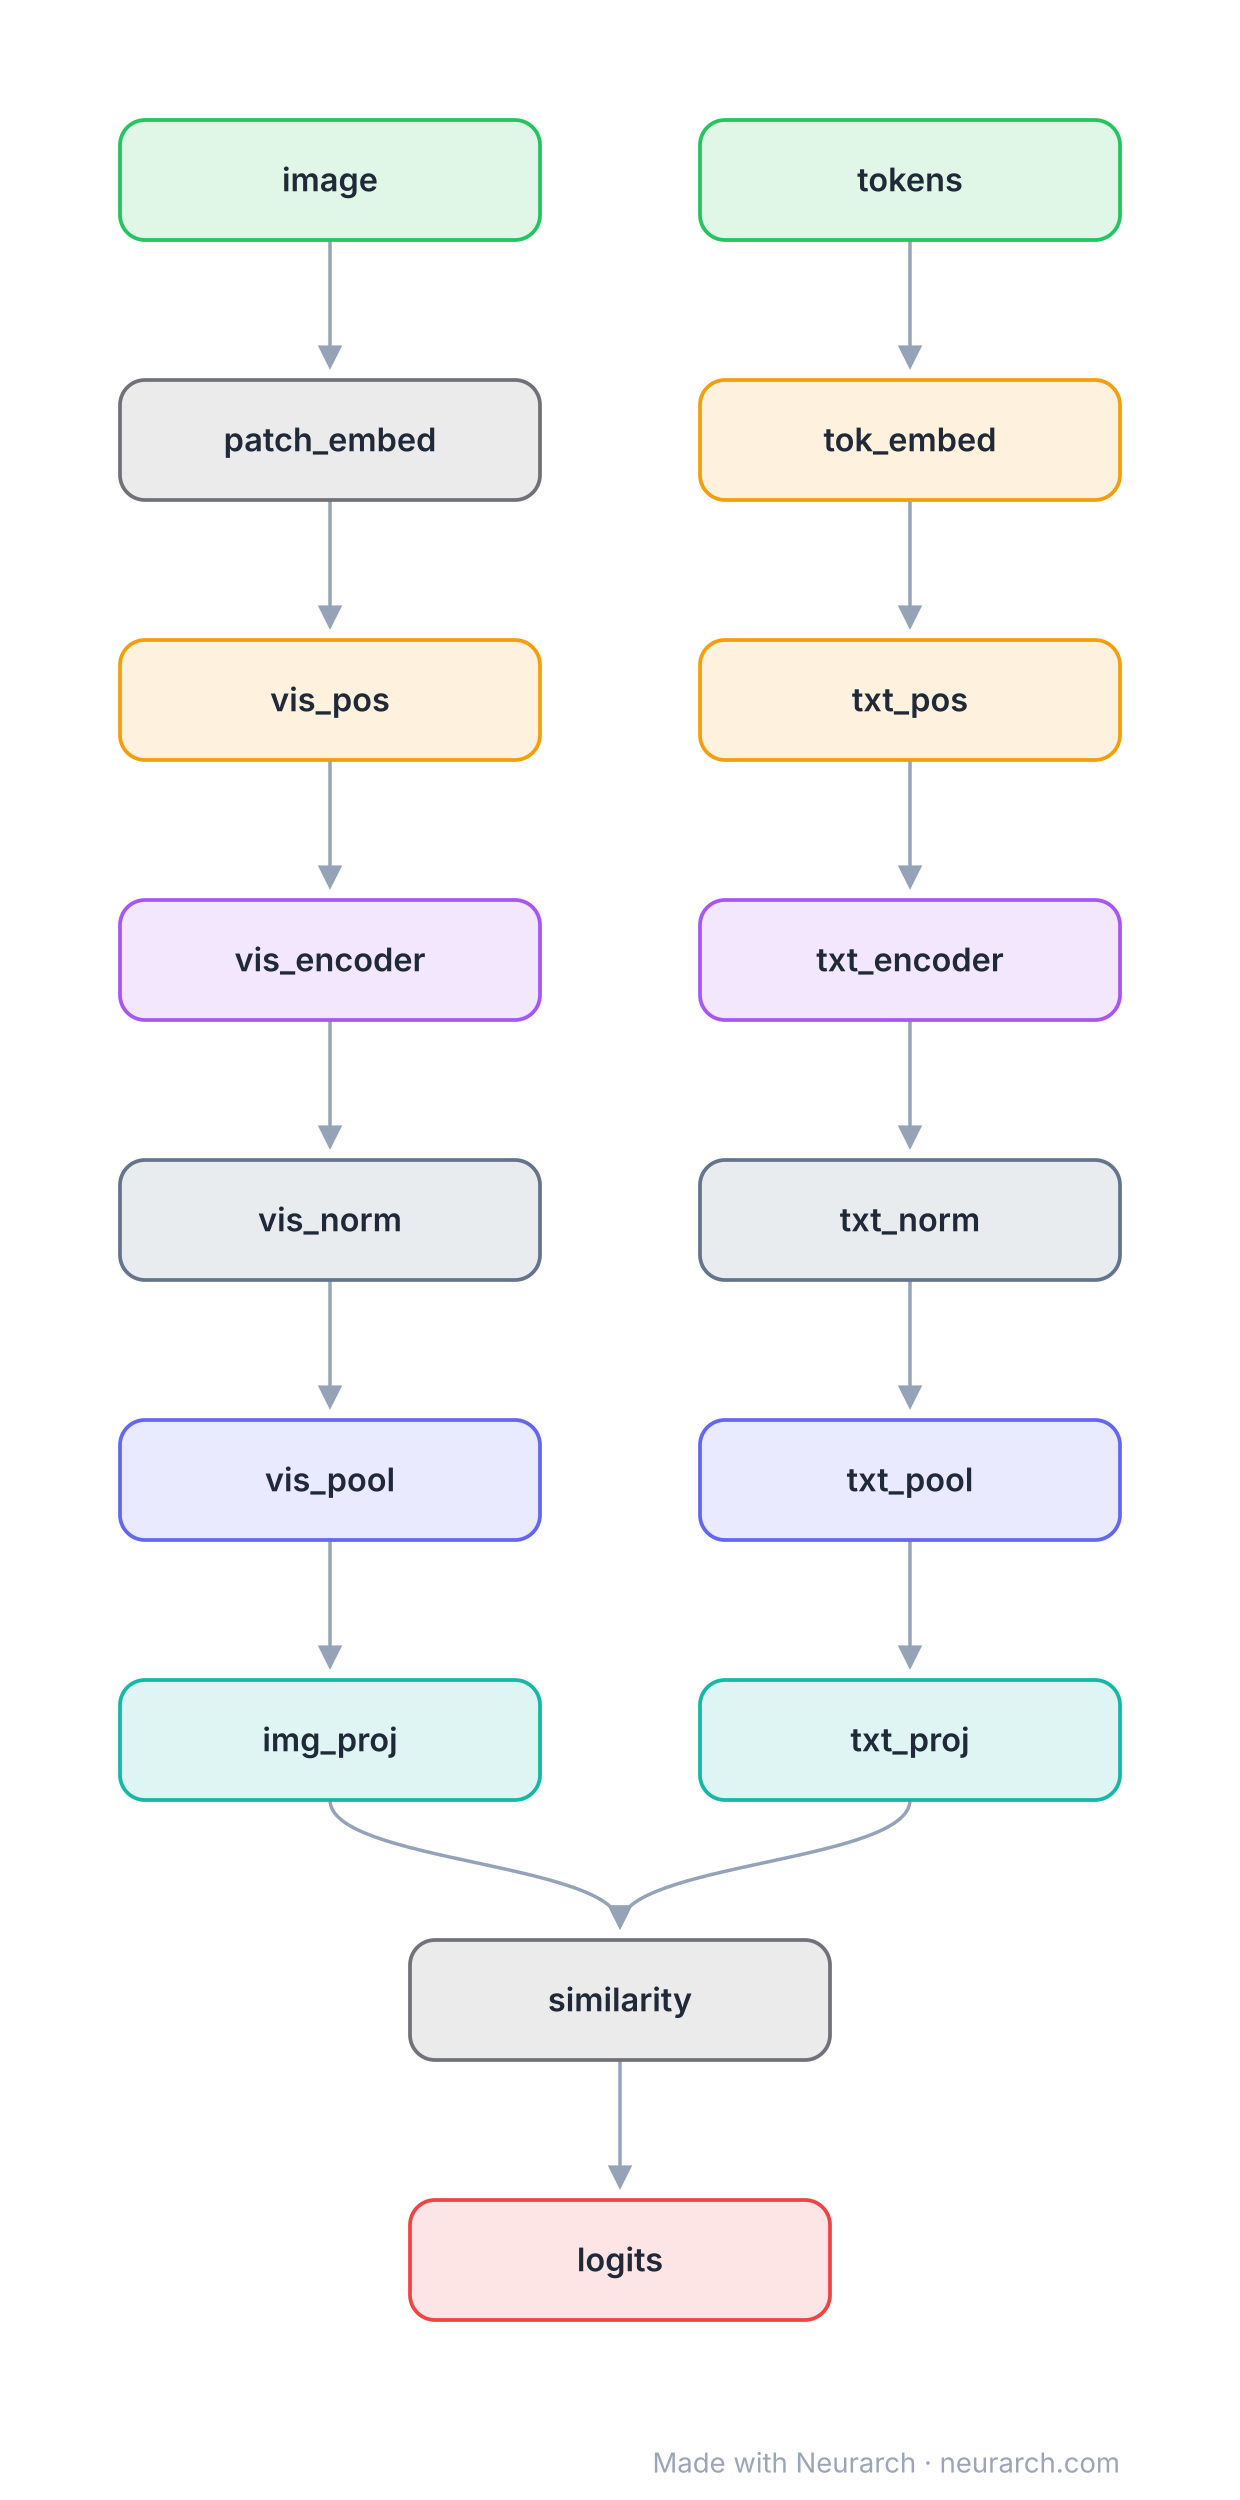
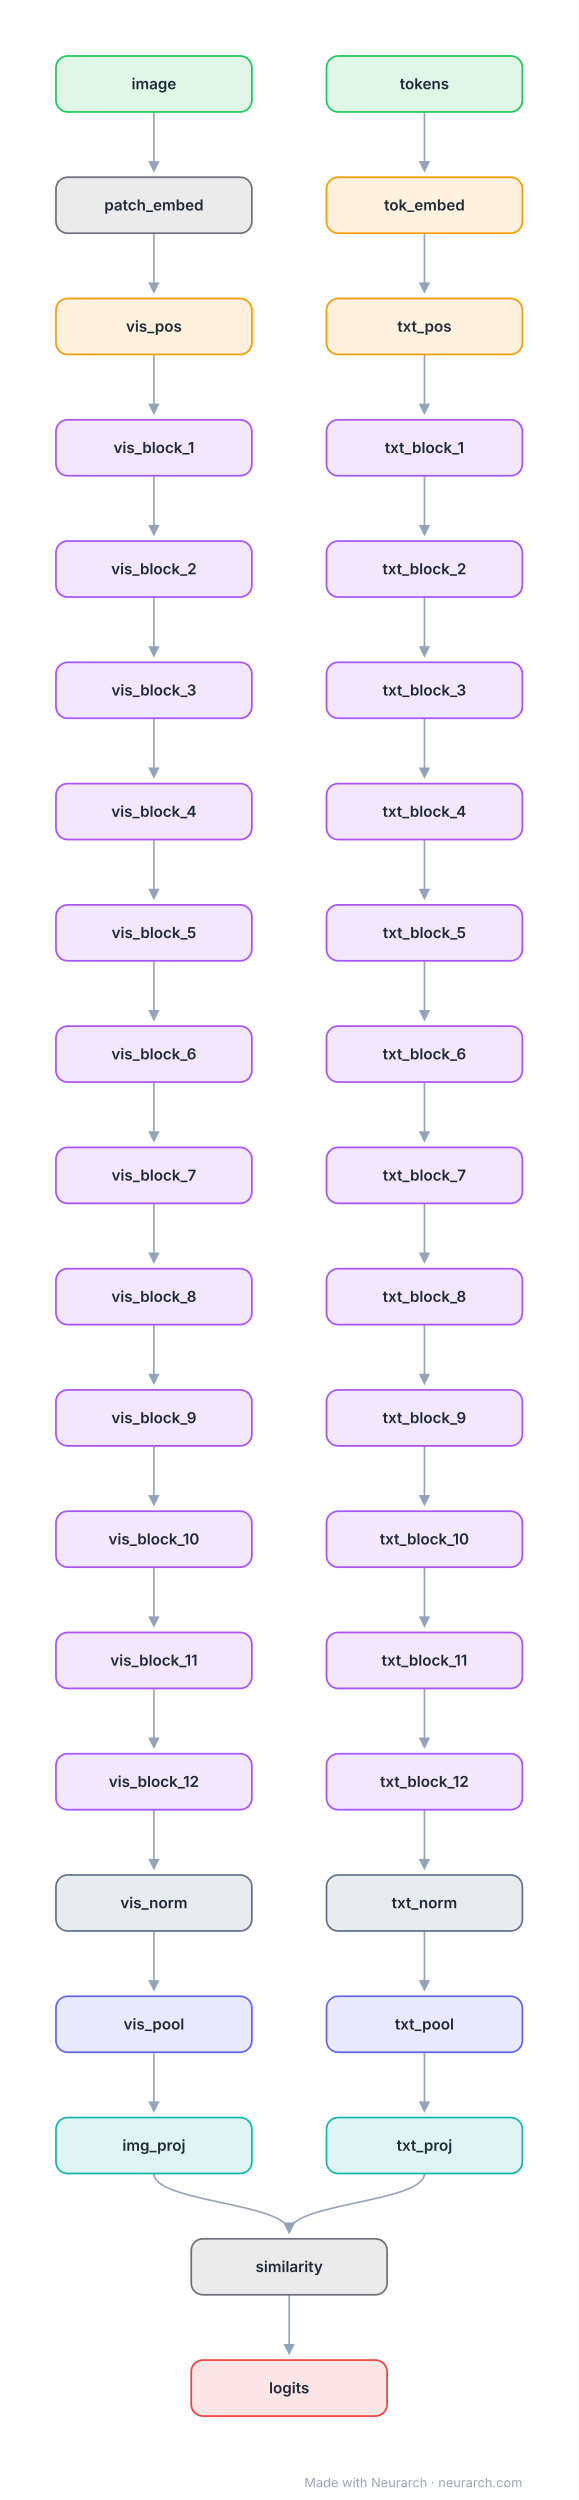
- <svg xmlns="http://www.w3.org/2000/svg" width="496" height="1000" viewBox="0 0 496 1000" font-family="-apple-system, 'Segoe UI', Inter, Helvetica, Arial, sans-serif">
+ <svg xmlns="http://www.w3.org/2000/svg" width="496" height="2144" viewBox="0 0 496 2144" font-family="-apple-system, 'Segoe UI', Inter, Helvetica, Arial, sans-serif">
  <defs>
    <marker id="arrow" viewBox="0 0 10 10" refX="8" refY="5" markerWidth="7" markerHeight="7" orient="auto-start-reverse">
      <path d="M0,0 L10,5 L0,10 z" fill="#94a3b8" />
    </marker>
  </defs>
-   <rect x="0" y="0" width="496" height="1000" fill="#ffffff" />
+   <rect x="0" y="0" width="496" height="2144" fill="#ffffff" />
  <path d="M132.0,96.0 C132.0,121.0 132.0,121.0 132.0,146.0" fill="none" stroke="#94a3b8" stroke-width="1.4" marker-end="url(#arrow)" />
  <path d="M132.0,200.0 C132.0,225.0 132.0,225.0 132.0,250.0" fill="none" stroke="#94a3b8" stroke-width="1.4" marker-end="url(#arrow)" />
  <path d="M132.0,304.0 C132.0,329.0 132.0,329.0 132.0,354.0" fill="none" stroke="#94a3b8" stroke-width="1.4" marker-end="url(#arrow)" />
  <path d="M132.0,408.0 C132.0,433.0 132.0,433.0 132.0,458.0" fill="none" stroke="#94a3b8" stroke-width="1.4" marker-end="url(#arrow)" />
  <path d="M132.0,512.0 C132.0,537.0 132.0,537.0 132.0,562.0" fill="none" stroke="#94a3b8" stroke-width="1.4" marker-end="url(#arrow)" />
  <path d="M132.0,616.0 C132.0,641.0 132.0,641.0 132.0,666.0" fill="none" stroke="#94a3b8" stroke-width="1.4" marker-end="url(#arrow)" />
+   <path d="M132.0,720.0 C132.0,745.0 132.0,745.0 132.0,770.0" fill="none" stroke="#94a3b8" stroke-width="1.4" marker-end="url(#arrow)" />
+   <path d="M132.0,824.0 C132.0,849.0 132.0,849.0 132.0,874.0" fill="none" stroke="#94a3b8" stroke-width="1.4" marker-end="url(#arrow)" />
+   <path d="M132.0,928.0 C132.0,953.0 132.0,953.0 132.0,978.0" fill="none" stroke="#94a3b8" stroke-width="1.4" marker-end="url(#arrow)" />
+   <path d="M132.0,1032.0 C132.0,1057.0 132.0,1057.0 132.0,1082.0" fill="none" stroke="#94a3b8" stroke-width="1.4" marker-end="url(#arrow)" />
+   <path d="M132.0,1136.0 C132.0,1161.0 132.0,1161.0 132.0,1186.0" fill="none" stroke="#94a3b8" stroke-width="1.4" marker-end="url(#arrow)" />
+   <path d="M132.0,1240.0 C132.0,1265.0 132.0,1265.0 132.0,1290.0" fill="none" stroke="#94a3b8" stroke-width="1.4" marker-end="url(#arrow)" />
+   <path d="M132.0,1344.0 C132.0,1369.0 132.0,1369.0 132.0,1394.0" fill="none" stroke="#94a3b8" stroke-width="1.4" marker-end="url(#arrow)" />
+   <path d="M132.0,1448.0 C132.0,1473.0 132.0,1473.0 132.0,1498.0" fill="none" stroke="#94a3b8" stroke-width="1.4" marker-end="url(#arrow)" />
+   <path d="M132.0,1552.0 C132.0,1577.0 132.0,1577.0 132.0,1602.0" fill="none" stroke="#94a3b8" stroke-width="1.4" marker-end="url(#arrow)" />
+   <path d="M132.0,1656.0 C132.0,1681.0 132.0,1681.0 132.0,1706.0" fill="none" stroke="#94a3b8" stroke-width="1.4" marker-end="url(#arrow)" />
+   <path d="M132.0,1760.0 C132.0,1785.0 132.0,1785.0 132.0,1810.0" fill="none" stroke="#94a3b8" stroke-width="1.4" marker-end="url(#arrow)" />
  <path d="M364.0,96.0 C364.0,121.0 364.0,121.0 364.0,146.0" fill="none" stroke="#94a3b8" stroke-width="1.4" marker-end="url(#arrow)" />
  <path d="M364.0,200.0 C364.0,225.0 364.0,225.0 364.0,250.0" fill="none" stroke="#94a3b8" stroke-width="1.4" marker-end="url(#arrow)" />
  <path d="M364.0,304.0 C364.0,329.0 364.0,329.0 364.0,354.0" fill="none" stroke="#94a3b8" stroke-width="1.4" marker-end="url(#arrow)" />
  <path d="M364.0,408.0 C364.0,433.0 364.0,433.0 364.0,458.0" fill="none" stroke="#94a3b8" stroke-width="1.4" marker-end="url(#arrow)" />
  <path d="M364.0,512.0 C364.0,537.0 364.0,537.0 364.0,562.0" fill="none" stroke="#94a3b8" stroke-width="1.4" marker-end="url(#arrow)" />
  <path d="M364.0,616.0 C364.0,641.0 364.0,641.0 364.0,666.0" fill="none" stroke="#94a3b8" stroke-width="1.4" marker-end="url(#arrow)" />
-   <path d="M132.0,720.0 C132.0,745.0 248.0,745.0 248.0,770.0" fill="none" stroke="#94a3b8" stroke-width="1.4" marker-end="url(#arrow)" />
-   <path d="M364.0,720.0 C364.0,745.0 248.0,745.0 248.0,770.0" fill="none" stroke="#94a3b8" stroke-width="1.4" marker-end="url(#arrow)" />
-   <path d="M248.0,824.0 C248.0,849.0 248.0,849.0 248.0,874.0" fill="none" stroke="#94a3b8" stroke-width="1.4" marker-end="url(#arrow)" />
+   <path d="M364.0,720.0 C364.0,745.0 364.0,745.0 364.0,770.0" fill="none" stroke="#94a3b8" stroke-width="1.4" marker-end="url(#arrow)" />
+   <path d="M364.0,824.0 C364.0,849.0 364.0,849.0 364.0,874.0" fill="none" stroke="#94a3b8" stroke-width="1.4" marker-end="url(#arrow)" />
+   <path d="M364.0,928.0 C364.0,953.0 364.0,953.0 364.0,978.0" fill="none" stroke="#94a3b8" stroke-width="1.4" marker-end="url(#arrow)" />
+   <path d="M364.0,1032.0 C364.0,1057.0 364.0,1057.0 364.0,1082.0" fill="none" stroke="#94a3b8" stroke-width="1.4" marker-end="url(#arrow)" />
+   <path d="M364.0,1136.0 C364.0,1161.0 364.0,1161.0 364.0,1186.0" fill="none" stroke="#94a3b8" stroke-width="1.4" marker-end="url(#arrow)" />
+   <path d="M364.0,1240.0 C364.0,1265.0 364.0,1265.0 364.0,1290.0" fill="none" stroke="#94a3b8" stroke-width="1.4" marker-end="url(#arrow)" />
+   <path d="M364.0,1344.0 C364.0,1369.0 364.0,1369.0 364.0,1394.0" fill="none" stroke="#94a3b8" stroke-width="1.4" marker-end="url(#arrow)" />
+   <path d="M364.0,1448.0 C364.0,1473.0 364.0,1473.0 364.0,1498.0" fill="none" stroke="#94a3b8" stroke-width="1.4" marker-end="url(#arrow)" />
+   <path d="M364.0,1552.0 C364.0,1577.0 364.0,1577.0 364.0,1602.0" fill="none" stroke="#94a3b8" stroke-width="1.4" marker-end="url(#arrow)" />
+   <path d="M364.0,1656.0 C364.0,1681.0 364.0,1681.0 364.0,1706.0" fill="none" stroke="#94a3b8" stroke-width="1.4" marker-end="url(#arrow)" />
+   <path d="M364.0,1760.0 C364.0,1785.0 364.0,1785.0 364.0,1810.0" fill="none" stroke="#94a3b8" stroke-width="1.4" marker-end="url(#arrow)" />
+   <path d="M132.0,1864.0 C132.0,1889.0 248.0,1889.0 248.0,1914.0" fill="none" stroke="#94a3b8" stroke-width="1.4" marker-end="url(#arrow)" />
+   <path d="M364.0,1864.0 C364.0,1889.0 248.0,1889.0 248.0,1914.0" fill="none" stroke="#94a3b8" stroke-width="1.4" marker-end="url(#arrow)" />
+   <path d="M248.0,1968.0 C248.0,1993.0 248.0,1993.0 248.0,2018.0" fill="none" stroke="#94a3b8" stroke-width="1.4" marker-end="url(#arrow)" />
  <rect x="48.0" y="48.0" width="168" height="48" rx="10" fill="rgb(224, 247, 232)" stroke="#22c55e" stroke-width="1.5" />
  <text x="132.0" y="76.5" text-anchor="middle" font-size="13" font-weight="600" fill="#1f2937">image</text>
  <rect x="48.0" y="152.0" width="168" height="48" rx="10" fill="rgb(235, 235, 236)" stroke="#71717a" stroke-width="1.5" />
  <text x="132.0" y="180.5" text-anchor="middle" font-size="13" font-weight="600" fill="#1f2937">patch_embed</text>
  <rect x="48.0" y="256.0" width="168" height="48" rx="10" fill="rgb(254, 241, 221)" stroke="#f59e0b" stroke-width="1.5" />
  <text x="132.0" y="284.5" text-anchor="middle" font-size="13" font-weight="600" fill="#1f2937">vis_pos</text>
  <rect x="48.0" y="360.0" width="168" height="48" rx="10" fill="rgb(243, 231, 254)" stroke="#a855f7" stroke-width="1.5" />
-   <text x="132.0" y="388.5" text-anchor="middle" font-size="13" font-weight="600" fill="#1f2937">vis_encoder</text>
-   <rect x="48.0" y="464.0" width="168" height="48" rx="10" fill="rgb(233, 236, 239)" stroke="#64748b" stroke-width="1.5" />
-   <text x="132.0" y="492.5" text-anchor="middle" font-size="13" font-weight="600" fill="#1f2937">vis_norm</text>
-   <rect x="48.0" y="568.0" width="168" height="48" rx="10" fill="rgb(233, 234, 253)" stroke="#6366f1" stroke-width="1.5" />
-   <text x="132.0" y="596.5" text-anchor="middle" font-size="13" font-weight="600" fill="#1f2937">vis_pool</text>
-   <rect x="48.0" y="672.0" width="168" height="48" rx="10" fill="rgb(222, 245, 243)" stroke="#14b8a6" stroke-width="1.5" />
-   <text x="132.0" y="700.5" text-anchor="middle" font-size="13" font-weight="600" fill="#1f2937">img_proj</text>
+   <text x="132.0" y="388.5" text-anchor="middle" font-size="13" font-weight="600" fill="#1f2937">vis_block_1</text>
+   <rect x="48.0" y="464.0" width="168" height="48" rx="10" fill="rgb(243, 231, 254)" stroke="#a855f7" stroke-width="1.5" />
+   <text x="132.0" y="492.5" text-anchor="middle" font-size="13" font-weight="600" fill="#1f2937">vis_block_2</text>
+   <rect x="48.0" y="568.0" width="168" height="48" rx="10" fill="rgb(243, 231, 254)" stroke="#a855f7" stroke-width="1.5" />
+   <text x="132.0" y="596.5" text-anchor="middle" font-size="13" font-weight="600" fill="#1f2937">vis_block_3</text>
+   <rect x="48.0" y="672.0" width="168" height="48" rx="10" fill="rgb(243, 231, 254)" stroke="#a855f7" stroke-width="1.5" />
+   <text x="132.0" y="700.5" text-anchor="middle" font-size="13" font-weight="600" fill="#1f2937">vis_block_4</text>
+   <rect x="48.0" y="776.0" width="168" height="48" rx="10" fill="rgb(243, 231, 254)" stroke="#a855f7" stroke-width="1.5" />
+   <text x="132.0" y="804.5" text-anchor="middle" font-size="13" font-weight="600" fill="#1f2937">vis_block_5</text>
+   <rect x="48.0" y="880.0" width="168" height="48" rx="10" fill="rgb(243, 231, 254)" stroke="#a855f7" stroke-width="1.5" />
+   <text x="132.0" y="908.5" text-anchor="middle" font-size="13" font-weight="600" fill="#1f2937">vis_block_6</text>
+   <rect x="48.0" y="984.0" width="168" height="48" rx="10" fill="rgb(243, 231, 254)" stroke="#a855f7" stroke-width="1.5" />
+   <text x="132.0" y="1012.5" text-anchor="middle" font-size="13" font-weight="600" fill="#1f2937">vis_block_7</text>
+   <rect x="48.0" y="1088.0" width="168" height="48" rx="10" fill="rgb(243, 231, 254)" stroke="#a855f7" stroke-width="1.5" />
+   <text x="132.0" y="1116.5" text-anchor="middle" font-size="13" font-weight="600" fill="#1f2937">vis_block_8</text>
+   <rect x="48.0" y="1192.0" width="168" height="48" rx="10" fill="rgb(243, 231, 254)" stroke="#a855f7" stroke-width="1.5" />
+   <text x="132.0" y="1220.5" text-anchor="middle" font-size="13" font-weight="600" fill="#1f2937">vis_block_9</text>
+   <rect x="48.0" y="1296.0" width="168" height="48" rx="10" fill="rgb(243, 231, 254)" stroke="#a855f7" stroke-width="1.5" />
+   <text x="132.0" y="1324.5" text-anchor="middle" font-size="13" font-weight="600" fill="#1f2937">vis_block_10</text>
+   <rect x="48.0" y="1400.0" width="168" height="48" rx="10" fill="rgb(243, 231, 254)" stroke="#a855f7" stroke-width="1.5" />
+   <text x="132.0" y="1428.5" text-anchor="middle" font-size="13" font-weight="600" fill="#1f2937">vis_block_11</text>
+   <rect x="48.0" y="1504.0" width="168" height="48" rx="10" fill="rgb(243, 231, 254)" stroke="#a855f7" stroke-width="1.5" />
+   <text x="132.0" y="1532.5" text-anchor="middle" font-size="13" font-weight="600" fill="#1f2937">vis_block_12</text>
+   <rect x="48.0" y="1608.0" width="168" height="48" rx="10" fill="rgb(233, 236, 239)" stroke="#64748b" stroke-width="1.5" />
+   <text x="132.0" y="1636.5" text-anchor="middle" font-size="13" font-weight="600" fill="#1f2937">vis_norm</text>
+   <rect x="48.0" y="1712.0" width="168" height="48" rx="10" fill="rgb(233, 234, 253)" stroke="#6366f1" stroke-width="1.5" />
+   <text x="132.0" y="1740.5" text-anchor="middle" font-size="13" font-weight="600" fill="#1f2937">vis_pool</text>
+   <rect x="48.0" y="1816.0" width="168" height="48" rx="10" fill="rgb(222, 245, 243)" stroke="#14b8a6" stroke-width="1.5" />
+   <text x="132.0" y="1844.5" text-anchor="middle" font-size="13" font-weight="600" fill="#1f2937">img_proj</text>
  <rect x="280.0" y="48.0" width="168" height="48" rx="10" fill="rgb(224, 247, 232)" stroke="#22c55e" stroke-width="1.5" />
  <text x="364.0" y="76.5" text-anchor="middle" font-size="13" font-weight="600" fill="#1f2937">tokens</text>
  <rect x="280.0" y="152.0" width="168" height="48" rx="10" fill="rgb(254, 241, 221)" stroke="#f59e0b" stroke-width="1.5" />
  <text x="364.0" y="180.5" text-anchor="middle" font-size="13" font-weight="600" fill="#1f2937">tok_embed</text>
  <rect x="280.0" y="256.0" width="168" height="48" rx="10" fill="rgb(254, 241, 221)" stroke="#f59e0b" stroke-width="1.5" />
  <text x="364.0" y="284.5" text-anchor="middle" font-size="13" font-weight="600" fill="#1f2937">txt_pos</text>
  <rect x="280.0" y="360.0" width="168" height="48" rx="10" fill="rgb(243, 231, 254)" stroke="#a855f7" stroke-width="1.5" />
-   <text x="364.0" y="388.5" text-anchor="middle" font-size="13" font-weight="600" fill="#1f2937">txt_encoder</text>
-   <rect x="280.0" y="464.0" width="168" height="48" rx="10" fill="rgb(233, 236, 239)" stroke="#64748b" stroke-width="1.5" />
-   <text x="364.0" y="492.5" text-anchor="middle" font-size="13" font-weight="600" fill="#1f2937">txt_norm</text>
-   <rect x="280.0" y="568.0" width="168" height="48" rx="10" fill="rgb(233, 234, 253)" stroke="#6366f1" stroke-width="1.5" />
-   <text x="364.0" y="596.5" text-anchor="middle" font-size="13" font-weight="600" fill="#1f2937">txt_pool</text>
-   <rect x="280.0" y="672.0" width="168" height="48" rx="10" fill="rgb(222, 245, 243)" stroke="#14b8a6" stroke-width="1.5" />
-   <text x="364.0" y="700.5" text-anchor="middle" font-size="13" font-weight="600" fill="#1f2937">txt_proj</text>
-   <rect x="164.0" y="776.0" width="168" height="48" rx="10" fill="rgb(235, 235, 236)" stroke="#71717a" stroke-width="1.5" />
-   <text x="248.0" y="804.5" text-anchor="middle" font-size="13" font-weight="600" fill="#1f2937">similarity</text>
-   <rect x="164.0" y="880.0" width="168" height="48" rx="10" fill="rgb(253, 229, 229)" stroke="#ef4444" stroke-width="1.5" />
-   <text x="248.0" y="908.5" text-anchor="middle" font-size="13" font-weight="600" fill="#1f2937">logits</text>
-   <text x="448.0" y="989.0" text-anchor="end" font-size="11" fill="#9aa6b8">Made with Neurarch · neurarch.com</text>
+   <text x="364.0" y="388.5" text-anchor="middle" font-size="13" font-weight="600" fill="#1f2937">txt_block_1</text>
+   <rect x="280.0" y="464.0" width="168" height="48" rx="10" fill="rgb(243, 231, 254)" stroke="#a855f7" stroke-width="1.5" />
+   <text x="364.0" y="492.5" text-anchor="middle" font-size="13" font-weight="600" fill="#1f2937">txt_block_2</text>
+   <rect x="280.0" y="568.0" width="168" height="48" rx="10" fill="rgb(243, 231, 254)" stroke="#a855f7" stroke-width="1.5" />
+   <text x="364.0" y="596.5" text-anchor="middle" font-size="13" font-weight="600" fill="#1f2937">txt_block_3</text>
+   <rect x="280.0" y="672.0" width="168" height="48" rx="10" fill="rgb(243, 231, 254)" stroke="#a855f7" stroke-width="1.5" />
+   <text x="364.0" y="700.5" text-anchor="middle" font-size="13" font-weight="600" fill="#1f2937">txt_block_4</text>
+   <rect x="280.0" y="776.0" width="168" height="48" rx="10" fill="rgb(243, 231, 254)" stroke="#a855f7" stroke-width="1.5" />
+   <text x="364.0" y="804.5" text-anchor="middle" font-size="13" font-weight="600" fill="#1f2937">txt_block_5</text>
+   <rect x="280.0" y="880.0" width="168" height="48" rx="10" fill="rgb(243, 231, 254)" stroke="#a855f7" stroke-width="1.5" />
+   <text x="364.0" y="908.5" text-anchor="middle" font-size="13" font-weight="600" fill="#1f2937">txt_block_6</text>
+   <rect x="280.0" y="984.0" width="168" height="48" rx="10" fill="rgb(243, 231, 254)" stroke="#a855f7" stroke-width="1.5" />
+   <text x="364.0" y="1012.5" text-anchor="middle" font-size="13" font-weight="600" fill="#1f2937">txt_block_7</text>
+   <rect x="280.0" y="1088.0" width="168" height="48" rx="10" fill="rgb(243, 231, 254)" stroke="#a855f7" stroke-width="1.5" />
+   <text x="364.0" y="1116.5" text-anchor="middle" font-size="13" font-weight="600" fill="#1f2937">txt_block_8</text>
+   <rect x="280.0" y="1192.0" width="168" height="48" rx="10" fill="rgb(243, 231, 254)" stroke="#a855f7" stroke-width="1.5" />
+   <text x="364.0" y="1220.5" text-anchor="middle" font-size="13" font-weight="600" fill="#1f2937">txt_block_9</text>
+   <rect x="280.0" y="1296.0" width="168" height="48" rx="10" fill="rgb(243, 231, 254)" stroke="#a855f7" stroke-width="1.5" />
+   <text x="364.0" y="1324.5" text-anchor="middle" font-size="13" font-weight="600" fill="#1f2937">txt_block_10</text>
+   <rect x="280.0" y="1400.0" width="168" height="48" rx="10" fill="rgb(243, 231, 254)" stroke="#a855f7" stroke-width="1.5" />
+   <text x="364.0" y="1428.5" text-anchor="middle" font-size="13" font-weight="600" fill="#1f2937">txt_block_11</text>
+   <rect x="280.0" y="1504.0" width="168" height="48" rx="10" fill="rgb(243, 231, 254)" stroke="#a855f7" stroke-width="1.5" />
+   <text x="364.0" y="1532.5" text-anchor="middle" font-size="13" font-weight="600" fill="#1f2937">txt_block_12</text>
+   <rect x="280.0" y="1608.0" width="168" height="48" rx="10" fill="rgb(233, 236, 239)" stroke="#64748b" stroke-width="1.5" />
+   <text x="364.0" y="1636.5" text-anchor="middle" font-size="13" font-weight="600" fill="#1f2937">txt_norm</text>
+   <rect x="280.0" y="1712.0" width="168" height="48" rx="10" fill="rgb(233, 234, 253)" stroke="#6366f1" stroke-width="1.5" />
+   <text x="364.0" y="1740.5" text-anchor="middle" font-size="13" font-weight="600" fill="#1f2937">txt_pool</text>
+   <rect x="280.0" y="1816.0" width="168" height="48" rx="10" fill="rgb(222, 245, 243)" stroke="#14b8a6" stroke-width="1.5" />
+   <text x="364.0" y="1844.5" text-anchor="middle" font-size="13" font-weight="600" fill="#1f2937">txt_proj</text>
+   <rect x="164.0" y="1920.0" width="168" height="48" rx="10" fill="rgb(235, 235, 236)" stroke="#71717a" stroke-width="1.5" />
+   <text x="248.0" y="1948.5" text-anchor="middle" font-size="13" font-weight="600" fill="#1f2937">similarity</text>
+   <rect x="164.0" y="2024.0" width="168" height="48" rx="10" fill="rgb(253, 229, 229)" stroke="#ef4444" stroke-width="1.5" />
+   <text x="248.0" y="2052.5" text-anchor="middle" font-size="13" font-weight="600" fill="#1f2937">logits</text>
+   <text x="448.0" y="2133.0" text-anchor="end" font-size="11" fill="#9aa6b8">Made with Neurarch · neurarch.com</text>
</svg>
